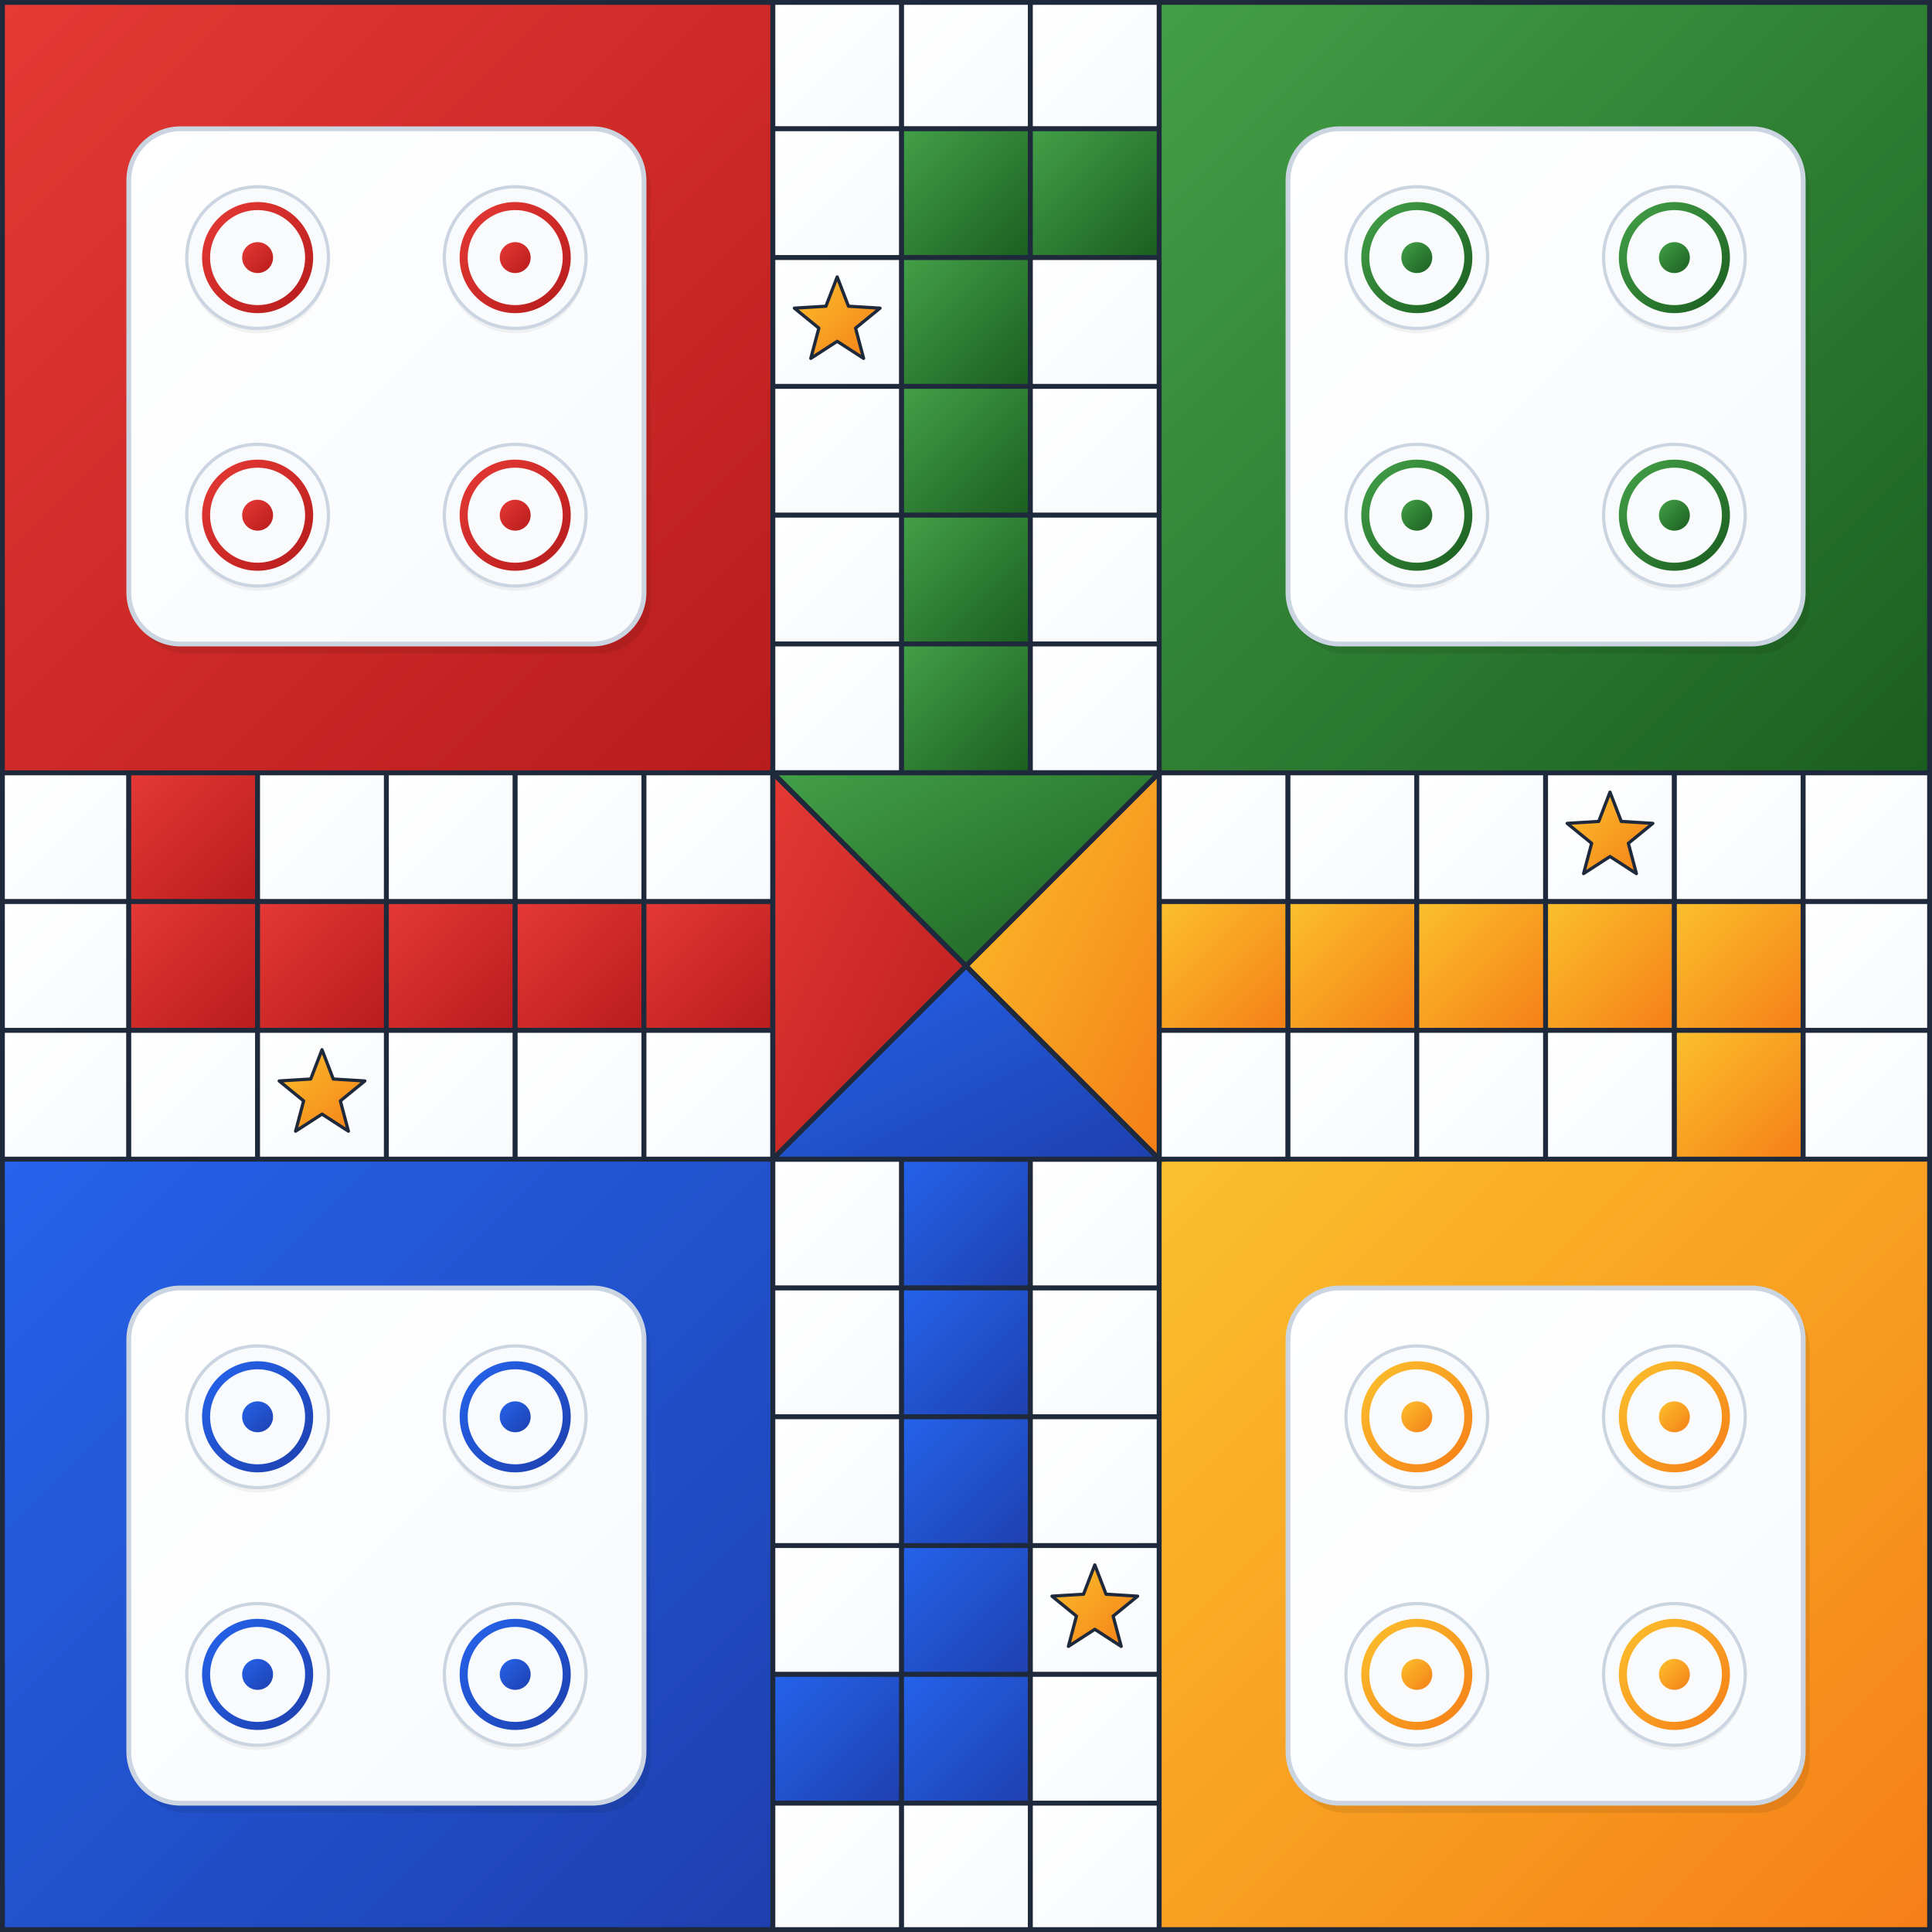
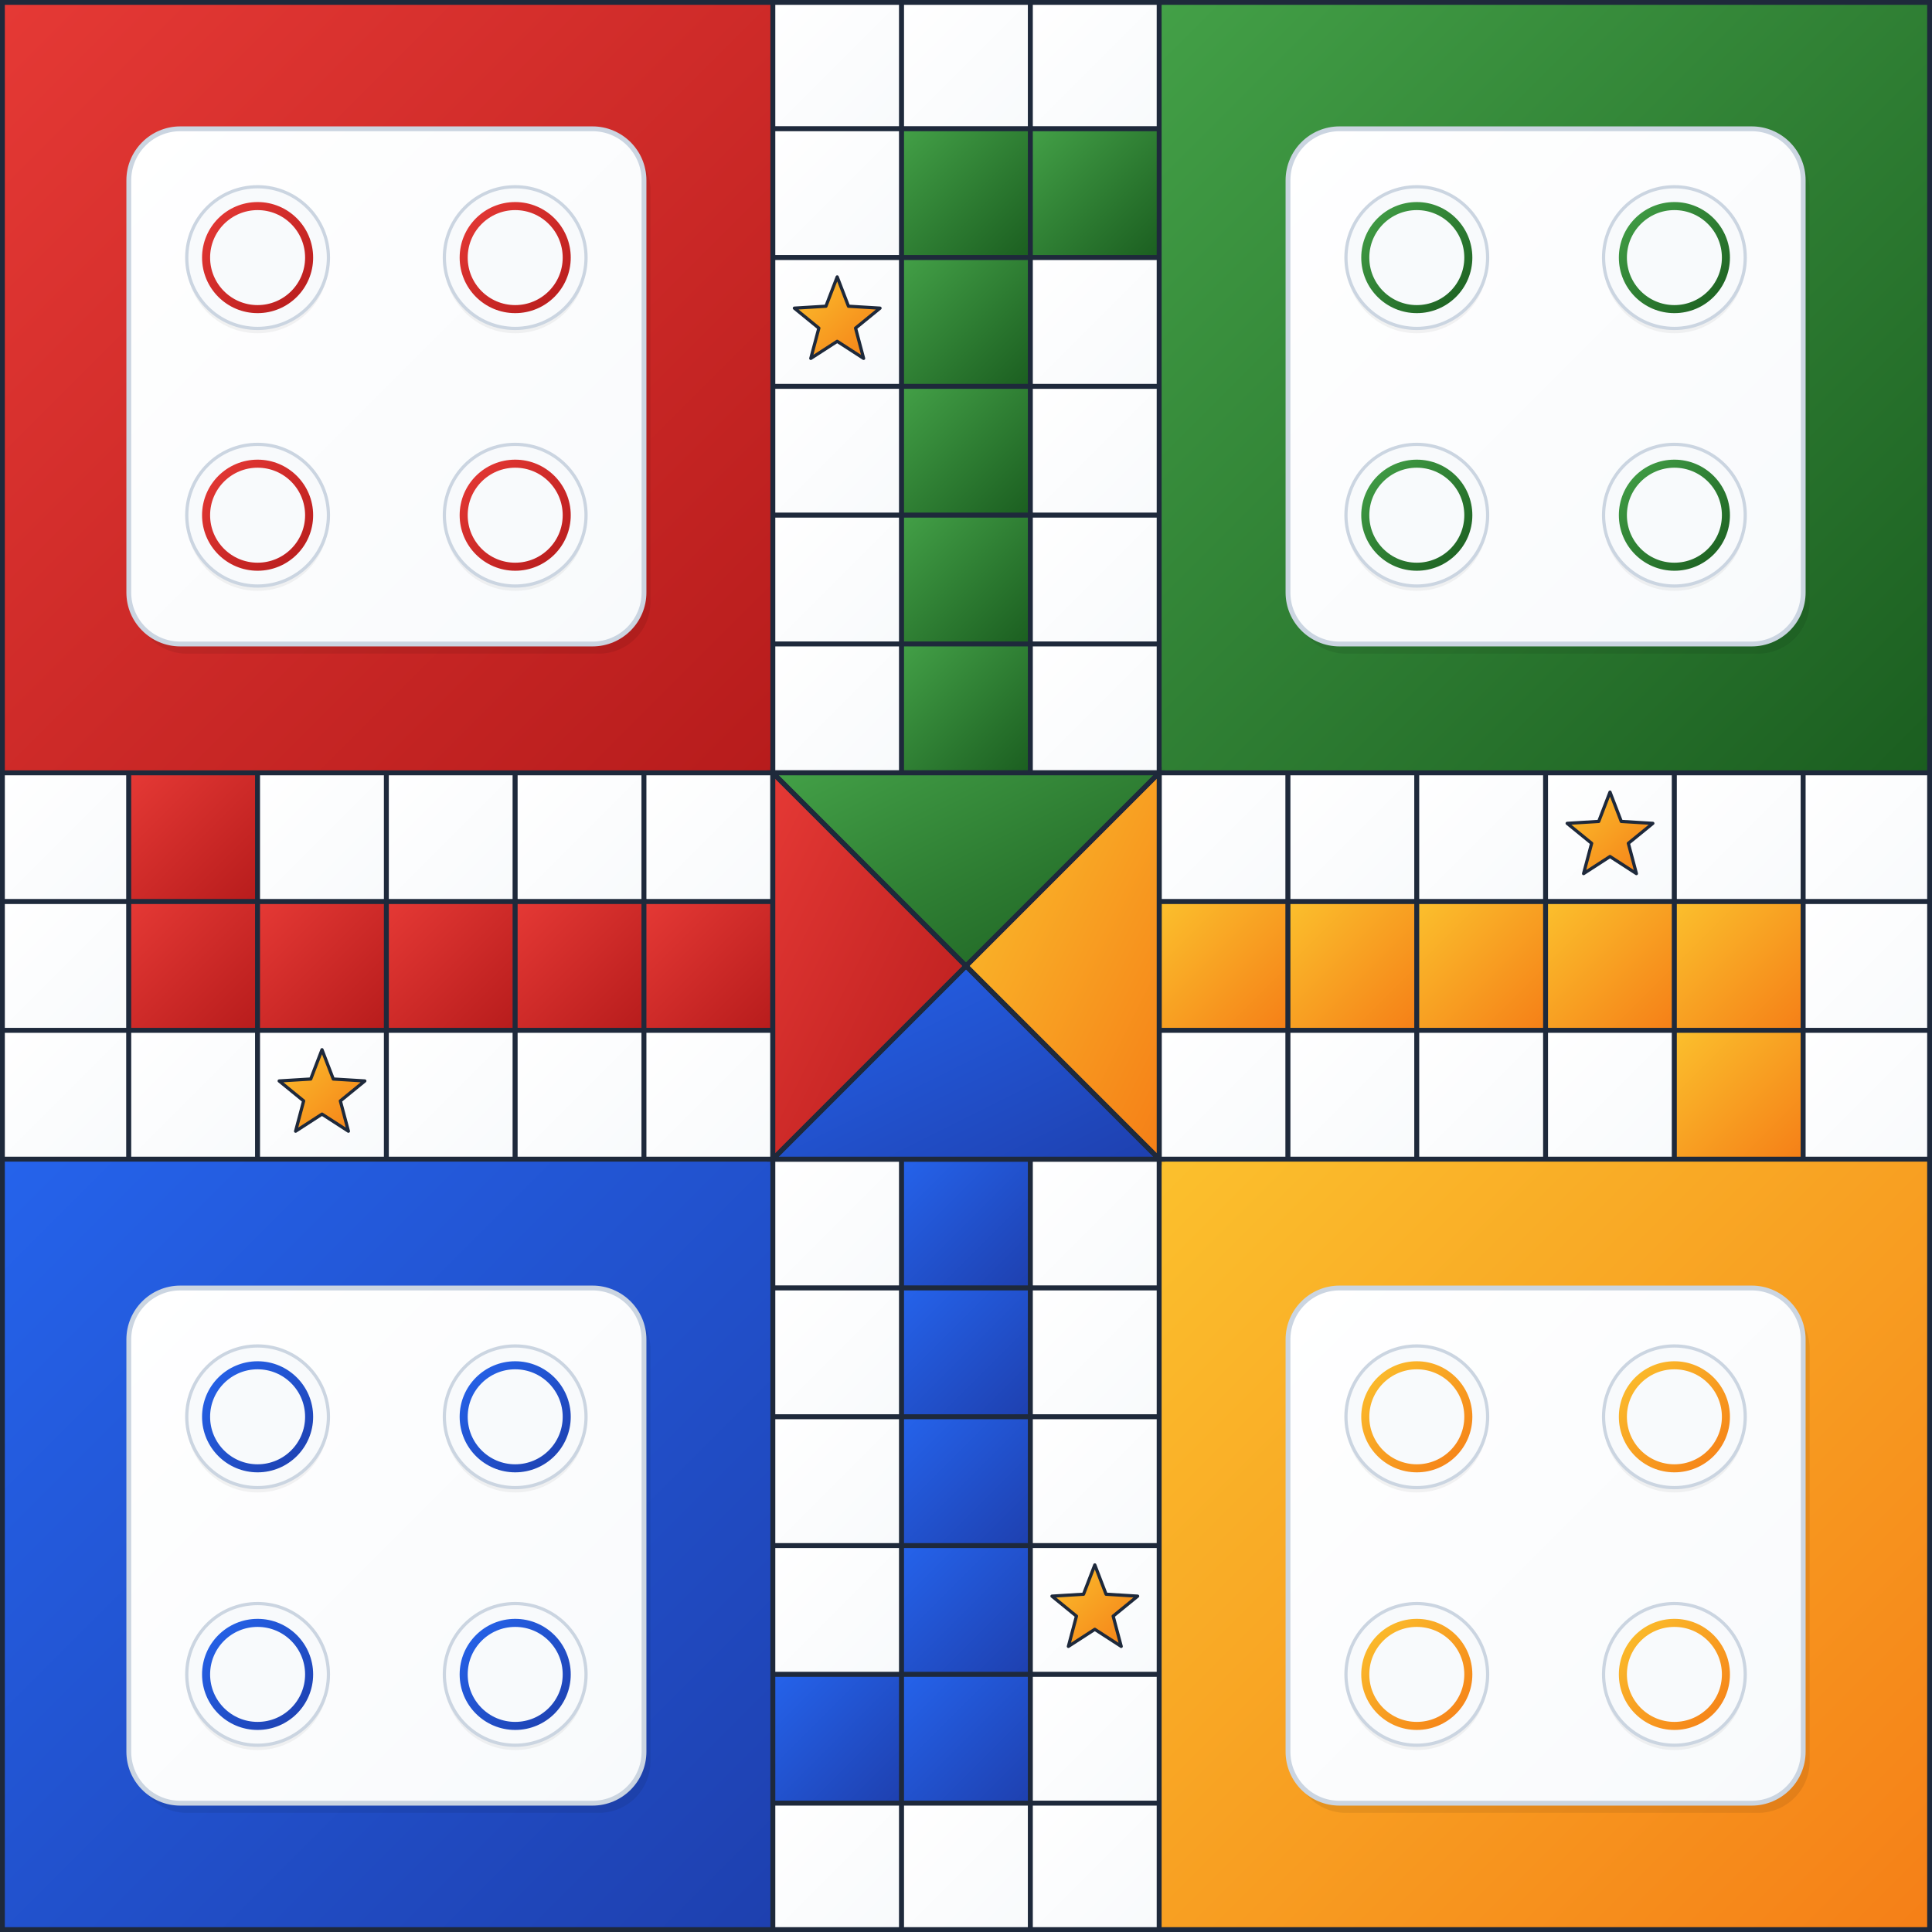
<svg xmlns="http://www.w3.org/2000/svg" width="600" height="600" viewBox="0 0 600 600">
  <defs>
    <linearGradient id="grad_red" x1="0%" y1="0%" x2="100%" y2="100%">
      <stop offset="0%" stop-color="#e53935" />
      <stop offset="100%" stop-color="#b71c1c" />
    </linearGradient>
    <linearGradient id="grad_green" x1="0%" y1="0%" x2="100%" y2="100%">
      <stop offset="0%" stop-color="#43a047" />
      <stop offset="100%" stop-color="#1b5e20" />
    </linearGradient>
    <linearGradient id="grad_yellow" x1="0%" y1="0%" x2="100%" y2="100%">
      <stop offset="0%" stop-color="#fbc02d" />
      <stop offset="100%" stop-color="#f57f17" />
    </linearGradient>
    <linearGradient id="grad_blue" x1="0%" y1="0%" x2="100%" y2="100%">
      <stop offset="0%" stop-color="#2563eb" />
      <stop offset="100%" stop-color="#1e40af" />
    </linearGradient>
    <linearGradient id="grad_white" x1="0%" y1="0%" x2="100%" y2="100%">
      <stop offset="0%" stop-color="#ffffff" />
      <stop offset="100%" stop-color="#f8fafc" />
    </linearGradient>
    <linearGradient id="grad_gold" x1="0%" y1="0%" x2="100%" y2="100%">
      <stop offset="0%" stop-color="#fbc02d" />
      <stop offset="100%" stop-color="#f57f17" />
    </linearGradient>
  </defs>
  <rect width="600" height="600" fill="url(#grad_white)" />
  <rect x="240.0" y="0.0" width="40.0" height="40.0" fill="url(#grad_white)" stroke="#1e293b" stroke-width="1.5" />
  <rect x="280.0" y="0.0" width="40.0" height="40.0" fill="url(#grad_white)" stroke="#1e293b" stroke-width="1.5" />
  <rect x="320.0" y="0.0" width="40.0" height="40.0" fill="url(#grad_white)" stroke="#1e293b" stroke-width="1.5" />
  <rect x="240.0" y="40.0" width="40.0" height="40.0" fill="url(#grad_white)" stroke="#1e293b" stroke-width="1.5" />
  <rect x="280.0" y="40.0" width="40.0" height="40.0" fill="url(#grad_green)" stroke="#1e293b" stroke-width="1.5" />
  <rect x="320.0" y="40.0" width="40.0" height="40.0" fill="url(#grad_green)" stroke="#1e293b" stroke-width="1.5" />
  <rect x="240.0" y="80.0" width="40.0" height="40.0" fill="url(#grad_white)" stroke="#1e293b" stroke-width="1.5" />
  <rect x="280.0" y="80.0" width="40.0" height="40.0" fill="url(#grad_green)" stroke="#1e293b" stroke-width="1.5" />
  <rect x="320.0" y="80.0" width="40.0" height="40.0" fill="url(#grad_white)" stroke="#1e293b" stroke-width="1.5" />
  <rect x="240.0" y="120.0" width="40.0" height="40.0" fill="url(#grad_white)" stroke="#1e293b" stroke-width="1.5" />
  <rect x="280.0" y="120.0" width="40.0" height="40.0" fill="url(#grad_green)" stroke="#1e293b" stroke-width="1.5" />
  <rect x="320.0" y="120.0" width="40.0" height="40.0" fill="url(#grad_white)" stroke="#1e293b" stroke-width="1.5" />
  <rect x="240.0" y="160.0" width="40.0" height="40.0" fill="url(#grad_white)" stroke="#1e293b" stroke-width="1.5" />
  <rect x="280.0" y="160.0" width="40.0" height="40.0" fill="url(#grad_green)" stroke="#1e293b" stroke-width="1.5" />
  <rect x="320.0" y="160.0" width="40.0" height="40.0" fill="url(#grad_white)" stroke="#1e293b" stroke-width="1.5" />
  <rect x="240.0" y="200.0" width="40.0" height="40.0" fill="url(#grad_white)" stroke="#1e293b" stroke-width="1.5" />
  <rect x="280.0" y="200.0" width="40.0" height="40.0" fill="url(#grad_green)" stroke="#1e293b" stroke-width="1.5" />
  <rect x="320.0" y="200.0" width="40.0" height="40.0" fill="url(#grad_white)" stroke="#1e293b" stroke-width="1.5" />
  <rect x="0.0" y="240.0" width="40.0" height="40.0" fill="url(#grad_white)" stroke="#1e293b" stroke-width="1.5" />
  <rect x="40.0" y="240.0" width="40.0" height="40.0" fill="url(#grad_red)" stroke="#1e293b" stroke-width="1.5" />
  <rect x="80.0" y="240.0" width="40.0" height="40.0" fill="url(#grad_white)" stroke="#1e293b" stroke-width="1.5" />
  <rect x="120.0" y="240.0" width="40.0" height="40.0" fill="url(#grad_white)" stroke="#1e293b" stroke-width="1.5" />
  <rect x="160.0" y="240.0" width="40.0" height="40.0" fill="url(#grad_white)" stroke="#1e293b" stroke-width="1.5" />
  <rect x="200.0" y="240.0" width="40.0" height="40.0" fill="url(#grad_white)" stroke="#1e293b" stroke-width="1.5" />
  <rect x="360.0" y="240.0" width="40.0" height="40.0" fill="url(#grad_white)" stroke="#1e293b" stroke-width="1.5" />
  <rect x="400.0" y="240.0" width="40.0" height="40.0" fill="url(#grad_white)" stroke="#1e293b" stroke-width="1.5" />
  <rect x="440.0" y="240.0" width="40.0" height="40.0" fill="url(#grad_white)" stroke="#1e293b" stroke-width="1.5" />
  <rect x="480.0" y="240.0" width="40.0" height="40.0" fill="url(#grad_white)" stroke="#1e293b" stroke-width="1.5" />
  <rect x="520.0" y="240.0" width="40.0" height="40.0" fill="url(#grad_white)" stroke="#1e293b" stroke-width="1.5" />
  <rect x="560.0" y="240.0" width="40.0" height="40.0" fill="url(#grad_white)" stroke="#1e293b" stroke-width="1.5" />
  <rect x="0.0" y="280.0" width="40.0" height="40.0" fill="url(#grad_white)" stroke="#1e293b" stroke-width="1.5" />
  <rect x="40.0" y="280.0" width="40.0" height="40.0" fill="url(#grad_red)" stroke="#1e293b" stroke-width="1.5" />
  <rect x="80.0" y="280.0" width="40.0" height="40.0" fill="url(#grad_red)" stroke="#1e293b" stroke-width="1.5" />
  <rect x="120.0" y="280.0" width="40.0" height="40.0" fill="url(#grad_red)" stroke="#1e293b" stroke-width="1.5" />
  <rect x="160.0" y="280.0" width="40.0" height="40.0" fill="url(#grad_red)" stroke="#1e293b" stroke-width="1.5" />
  <rect x="200.0" y="280.0" width="40.0" height="40.0" fill="url(#grad_red)" stroke="#1e293b" stroke-width="1.5" />
  <rect x="360.0" y="280.0" width="40.0" height="40.0" fill="url(#grad_yellow)" stroke="#1e293b" stroke-width="1.5" />
  <rect x="400.0" y="280.0" width="40.0" height="40.0" fill="url(#grad_yellow)" stroke="#1e293b" stroke-width="1.5" />
  <rect x="440.0" y="280.0" width="40.0" height="40.0" fill="url(#grad_yellow)" stroke="#1e293b" stroke-width="1.5" />
  <rect x="480.0" y="280.0" width="40.0" height="40.0" fill="url(#grad_yellow)" stroke="#1e293b" stroke-width="1.5" />
  <rect x="520.0" y="280.0" width="40.0" height="40.0" fill="url(#grad_yellow)" stroke="#1e293b" stroke-width="1.5" />
  <rect x="560.0" y="280.0" width="40.0" height="40.0" fill="url(#grad_white)" stroke="#1e293b" stroke-width="1.5" />
  <rect x="0.0" y="320.0" width="40.0" height="40.0" fill="url(#grad_white)" stroke="#1e293b" stroke-width="1.5" />
  <rect x="40.0" y="320.0" width="40.0" height="40.0" fill="url(#grad_white)" stroke="#1e293b" stroke-width="1.5" />
  <rect x="80.0" y="320.0" width="40.0" height="40.0" fill="url(#grad_white)" stroke="#1e293b" stroke-width="1.5" />
  <rect x="120.0" y="320.0" width="40.0" height="40.0" fill="url(#grad_white)" stroke="#1e293b" stroke-width="1.5" />
  <rect x="160.0" y="320.0" width="40.0" height="40.0" fill="url(#grad_white)" stroke="#1e293b" stroke-width="1.5" />
  <rect x="200.0" y="320.0" width="40.0" height="40.0" fill="url(#grad_white)" stroke="#1e293b" stroke-width="1.5" />
  <rect x="360.0" y="320.0" width="40.0" height="40.0" fill="url(#grad_white)" stroke="#1e293b" stroke-width="1.5" />
  <rect x="400.0" y="320.0" width="40.0" height="40.0" fill="url(#grad_white)" stroke="#1e293b" stroke-width="1.5" />
  <rect x="440.0" y="320.0" width="40.0" height="40.0" fill="url(#grad_white)" stroke="#1e293b" stroke-width="1.5" />
  <rect x="480.0" y="320.0" width="40.0" height="40.0" fill="url(#grad_white)" stroke="#1e293b" stroke-width="1.5" />
  <rect x="520.0" y="320.0" width="40.0" height="40.0" fill="url(#grad_yellow)" stroke="#1e293b" stroke-width="1.5" />
  <rect x="560.0" y="320.0" width="40.0" height="40.0" fill="url(#grad_white)" stroke="#1e293b" stroke-width="1.5" />
  <rect x="240.0" y="360.0" width="40.0" height="40.0" fill="url(#grad_white)" stroke="#1e293b" stroke-width="1.5" />
  <rect x="280.0" y="360.0" width="40.0" height="40.0" fill="url(#grad_blue)" stroke="#1e293b" stroke-width="1.5" />
  <rect x="320.0" y="360.0" width="40.0" height="40.0" fill="url(#grad_white)" stroke="#1e293b" stroke-width="1.5" />
  <rect x="240.0" y="400.0" width="40.0" height="40.0" fill="url(#grad_white)" stroke="#1e293b" stroke-width="1.5" />
  <rect x="280.0" y="400.0" width="40.0" height="40.0" fill="url(#grad_blue)" stroke="#1e293b" stroke-width="1.5" />
  <rect x="320.0" y="400.0" width="40.0" height="40.0" fill="url(#grad_white)" stroke="#1e293b" stroke-width="1.5" />
  <rect x="240.0" y="440.0" width="40.0" height="40.0" fill="url(#grad_white)" stroke="#1e293b" stroke-width="1.5" />
  <rect x="280.0" y="440.0" width="40.0" height="40.0" fill="url(#grad_blue)" stroke="#1e293b" stroke-width="1.5" />
  <rect x="320.0" y="440.0" width="40.0" height="40.0" fill="url(#grad_white)" stroke="#1e293b" stroke-width="1.5" />
  <rect x="240.0" y="480.0" width="40.0" height="40.0" fill="url(#grad_white)" stroke="#1e293b" stroke-width="1.5" />
  <rect x="280.0" y="480.0" width="40.0" height="40.0" fill="url(#grad_blue)" stroke="#1e293b" stroke-width="1.5" />
  <rect x="320.0" y="480.0" width="40.0" height="40.0" fill="url(#grad_white)" stroke="#1e293b" stroke-width="1.5" />
  <rect x="240.0" y="520.0" width="40.0" height="40.0" fill="url(#grad_blue)" stroke="#1e293b" stroke-width="1.5" />
  <rect x="280.0" y="520.0" width="40.0" height="40.0" fill="url(#grad_blue)" stroke="#1e293b" stroke-width="1.5" />
  <rect x="320.0" y="520.0" width="40.0" height="40.0" fill="url(#grad_white)" stroke="#1e293b" stroke-width="1.5" />
  <rect x="240.0" y="560.0" width="40.0" height="40.0" fill="url(#grad_white)" stroke="#1e293b" stroke-width="1.5" />
  <rect x="280.0" y="560.0" width="40.0" height="40.0" fill="url(#grad_white)" stroke="#1e293b" stroke-width="1.5" />
  <rect x="320.0" y="560.0" width="40.0" height="40.0" fill="url(#grad_white)" stroke="#1e293b" stroke-width="1.5" />
  <polygon points="100.0,326.0 103.5,335.1 113.3,335.7 105.7,341.9 108.2,351.3 100.0,346.0 91.8,351.3 94.3,341.9 86.7,335.7 96.5,335.1" fill="url(#grad_gold)" stroke="#1e293b" stroke-width="1" stroke-linejoin="round" />
  <polygon points="260.0,86.0 263.5,95.1 273.3,95.7 265.7,101.9 268.2,111.3 260.0,106.0 251.8,111.3 254.3,101.9 246.7,95.7 256.5,95.1" fill="url(#grad_gold)" stroke="#1e293b" stroke-width="1" stroke-linejoin="round" />
  <polygon points="500.0,246.0 503.5,255.1 513.3,255.7 505.7,261.9 508.2,271.3 500.0,266.0 491.8,271.3 494.3,261.9 486.7,255.7 496.5,255.1" fill="url(#grad_gold)" stroke="#1e293b" stroke-width="1" stroke-linejoin="round" />
  <polygon points="340.0,486.0 343.5,495.1 353.3,495.7 345.7,501.9 348.2,511.3 340.0,506.0 331.8,511.3 334.3,501.9 326.7,495.7 336.5,495.1" fill="url(#grad_gold)" stroke="#1e293b" stroke-width="1" stroke-linejoin="round" />
  <rect x="0.0" y="0.0" width="240.0" height="240.0" fill="url(#grad_red)" stroke="#1e293b" stroke-width="1.5" />
  <rect x="42.0" y="43.0" width="160.0" height="160.0" rx="16.0" ry="16.0" fill="#000000" opacity="0.08" />
  <rect x="40.0" y="40.0" width="160.0" height="160.0" rx="16.0" ry="16.0" fill="url(#grad_white)" stroke="#cbd5e1" stroke-width="1.5" />
  <circle cx="80.0" cy="81.5" r="22.0" fill="#000000" opacity="0.05" />
  <circle cx="80.0" cy="80.0" r="22.0" fill="#f8fafc" stroke="#cbd5e1" stroke-width="1" />
  <circle cx="80.0" cy="80.0" r="16.0" fill="none" stroke="url(#grad_red)" stroke-width="2.5" />
-   <circle cx="80.0" cy="80.0" r="4.8" fill="url(#grad_red)" />
  <circle cx="80.0" cy="161.5" r="22.0" fill="#000000" opacity="0.05" />
  <circle cx="80.0" cy="160.0" r="22.0" fill="#f8fafc" stroke="#cbd5e1" stroke-width="1" />
  <circle cx="80.0" cy="160.0" r="16.0" fill="none" stroke="url(#grad_red)" stroke-width="2.5" />
-   <circle cx="80.0" cy="160.0" r="4.8" fill="url(#grad_red)" />
  <circle cx="160.0" cy="81.5" r="22.0" fill="#000000" opacity="0.05" />
  <circle cx="160.0" cy="80.0" r="22.0" fill="#f8fafc" stroke="#cbd5e1" stroke-width="1" />
  <circle cx="160.0" cy="80.0" r="16.0" fill="none" stroke="url(#grad_red)" stroke-width="2.5" />
-   <circle cx="160.0" cy="80.0" r="4.8" fill="url(#grad_red)" />
  <circle cx="160.0" cy="161.5" r="22.0" fill="#000000" opacity="0.05" />
  <circle cx="160.0" cy="160.0" r="22.0" fill="#f8fafc" stroke="#cbd5e1" stroke-width="1" />
  <circle cx="160.0" cy="160.0" r="16.0" fill="none" stroke="url(#grad_red)" stroke-width="2.5" />
-   <circle cx="160.0" cy="160.0" r="4.8" fill="url(#grad_red)" />
  <rect x="360.0" y="0.0" width="240.0" height="240.0" fill="url(#grad_green)" stroke="#1e293b" stroke-width="1.5" />
  <rect x="402.0" y="43.0" width="160.0" height="160.0" rx="16.0" ry="16.0" fill="#000000" opacity="0.08" />
  <rect x="400.0" y="40.0" width="160.0" height="160.0" rx="16.0" ry="16.0" fill="url(#grad_white)" stroke="#cbd5e1" stroke-width="1.5" />
  <circle cx="440.0" cy="81.5" r="22.0" fill="#000000" opacity="0.05" />
  <circle cx="440.0" cy="80.0" r="22.0" fill="#f8fafc" stroke="#cbd5e1" stroke-width="1" />
  <circle cx="440.0" cy="80.0" r="16.0" fill="none" stroke="url(#grad_green)" stroke-width="2.5" />
-   <circle cx="440.0" cy="80.0" r="4.8" fill="url(#grad_green)" />
  <circle cx="440.0" cy="161.5" r="22.0" fill="#000000" opacity="0.05" />
  <circle cx="440.0" cy="160.0" r="22.0" fill="#f8fafc" stroke="#cbd5e1" stroke-width="1" />
  <circle cx="440.0" cy="160.0" r="16.0" fill="none" stroke="url(#grad_green)" stroke-width="2.5" />
-   <circle cx="440.0" cy="160.0" r="4.8" fill="url(#grad_green)" />
  <circle cx="520.0" cy="81.5" r="22.0" fill="#000000" opacity="0.05" />
  <circle cx="520.0" cy="80.0" r="22.0" fill="#f8fafc" stroke="#cbd5e1" stroke-width="1" />
  <circle cx="520.0" cy="80.0" r="16.0" fill="none" stroke="url(#grad_green)" stroke-width="2.5" />
-   <circle cx="520.0" cy="80.0" r="4.8" fill="url(#grad_green)" />
  <circle cx="520.0" cy="161.5" r="22.0" fill="#000000" opacity="0.05" />
  <circle cx="520.0" cy="160.0" r="22.0" fill="#f8fafc" stroke="#cbd5e1" stroke-width="1" />
  <circle cx="520.0" cy="160.0" r="16.0" fill="none" stroke="url(#grad_green)" stroke-width="2.5" />
-   <circle cx="520.0" cy="160.0" r="4.8" fill="url(#grad_green)" />
  <rect x="360.0" y="360.0" width="240.0" height="240.0" fill="url(#grad_yellow)" stroke="#1e293b" stroke-width="1.5" />
  <rect x="402.0" y="403.0" width="160.0" height="160.0" rx="16.0" ry="16.0" fill="#000000" opacity="0.08" />
  <rect x="400.0" y="400.0" width="160.0" height="160.0" rx="16.0" ry="16.0" fill="url(#grad_white)" stroke="#cbd5e1" stroke-width="1.5" />
  <circle cx="440.0" cy="441.5" r="22.0" fill="#000000" opacity="0.05" />
  <circle cx="440.0" cy="440.0" r="22.0" fill="#f8fafc" stroke="#cbd5e1" stroke-width="1" />
  <circle cx="440.0" cy="440.0" r="16.0" fill="none" stroke="url(#grad_yellow)" stroke-width="2.5" />
-   <circle cx="440.0" cy="440.0" r="4.8" fill="url(#grad_yellow)" />
  <circle cx="440.0" cy="521.5" r="22.0" fill="#000000" opacity="0.05" />
  <circle cx="440.0" cy="520.0" r="22.0" fill="#f8fafc" stroke="#cbd5e1" stroke-width="1" />
  <circle cx="440.0" cy="520.0" r="16.0" fill="none" stroke="url(#grad_yellow)" stroke-width="2.5" />
-   <circle cx="440.0" cy="520.0" r="4.8" fill="url(#grad_yellow)" />
  <circle cx="520.0" cy="441.5" r="22.0" fill="#000000" opacity="0.05" />
  <circle cx="520.0" cy="440.0" r="22.0" fill="#f8fafc" stroke="#cbd5e1" stroke-width="1" />
  <circle cx="520.0" cy="440.0" r="16.0" fill="none" stroke="url(#grad_yellow)" stroke-width="2.5" />
-   <circle cx="520.0" cy="440.0" r="4.8" fill="url(#grad_yellow)" />
  <circle cx="520.0" cy="521.5" r="22.0" fill="#000000" opacity="0.05" />
  <circle cx="520.0" cy="520.0" r="22.0" fill="#f8fafc" stroke="#cbd5e1" stroke-width="1" />
  <circle cx="520.0" cy="520.0" r="16.0" fill="none" stroke="url(#grad_yellow)" stroke-width="2.5" />
-   <circle cx="520.0" cy="520.0" r="4.8" fill="url(#grad_yellow)" />
  <rect x="0.0" y="360.0" width="240.0" height="240.0" fill="url(#grad_blue)" stroke="#1e293b" stroke-width="1.5" />
  <rect x="42.0" y="403.0" width="160.0" height="160.0" rx="16.0" ry="16.0" fill="#000000" opacity="0.08" />
  <rect x="40.0" y="400.0" width="160.0" height="160.0" rx="16.0" ry="16.0" fill="url(#grad_white)" stroke="#cbd5e1" stroke-width="1.5" />
  <circle cx="80.0" cy="441.5" r="22.0" fill="#000000" opacity="0.05" />
  <circle cx="80.0" cy="440.0" r="22.0" fill="#f8fafc" stroke="#cbd5e1" stroke-width="1" />
  <circle cx="80.0" cy="440.0" r="16.0" fill="none" stroke="url(#grad_blue)" stroke-width="2.5" />
-   <circle cx="80.0" cy="440.0" r="4.8" fill="url(#grad_blue)" />
  <circle cx="80.0" cy="521.5" r="22.0" fill="#000000" opacity="0.05" />
  <circle cx="80.0" cy="520.0" r="22.0" fill="#f8fafc" stroke="#cbd5e1" stroke-width="1" />
  <circle cx="80.0" cy="520.0" r="16.0" fill="none" stroke="url(#grad_blue)" stroke-width="2.5" />
-   <circle cx="80.0" cy="520.0" r="4.8" fill="url(#grad_blue)" />
  <circle cx="160.0" cy="441.5" r="22.0" fill="#000000" opacity="0.05" />
  <circle cx="160.0" cy="440.0" r="22.0" fill="#f8fafc" stroke="#cbd5e1" stroke-width="1" />
  <circle cx="160.0" cy="440.0" r="16.0" fill="none" stroke="url(#grad_blue)" stroke-width="2.5" />
-   <circle cx="160.0" cy="440.0" r="4.8" fill="url(#grad_blue)" />
  <circle cx="160.0" cy="521.5" r="22.0" fill="#000000" opacity="0.05" />
  <circle cx="160.0" cy="520.0" r="22.0" fill="#f8fafc" stroke="#cbd5e1" stroke-width="1" />
  <circle cx="160.0" cy="520.0" r="16.0" fill="none" stroke="url(#grad_blue)" stroke-width="2.5" />
-   <circle cx="160.0" cy="520.0" r="4.8" fill="url(#grad_blue)" />
  <polygon points="240.0,240.0 240.0,360.0 300.0,300.0" fill="url(#grad_red)" stroke="#1e293b" stroke-width="1.5" />
  <polygon points="240.0,240.0 360.0,240.0 300.0,300.0" fill="url(#grad_green)" stroke="#1e293b" stroke-width="1.5" />
  <polygon points="360.0,240.0 360.0,360.0 300.0,300.0" fill="url(#grad_yellow)" stroke="#1e293b" stroke-width="1.5" />
  <polygon points="240.0,360.0 360.0,360.0 300.0,300.0" fill="url(#grad_blue)" stroke="#1e293b" stroke-width="1.5" />
  <line x1="240.0" y1="240.0" x2="360.0" y2="360.0" stroke="#1e293b" stroke-width="1.5" />
  <line x1="240.0" y1="360.0" x2="360.0" y2="240.0" stroke="#1e293b" stroke-width="1.5" />
  <rect x="240.0" y="240.0" width="120.0" height="120.0" fill="none" stroke="#1e293b" stroke-width="1.5" />
  <rect x="0.75" y="0.75" width="598.5" height="598.5" fill="none" stroke="#1e293b" stroke-width="1.5" />
</svg>
